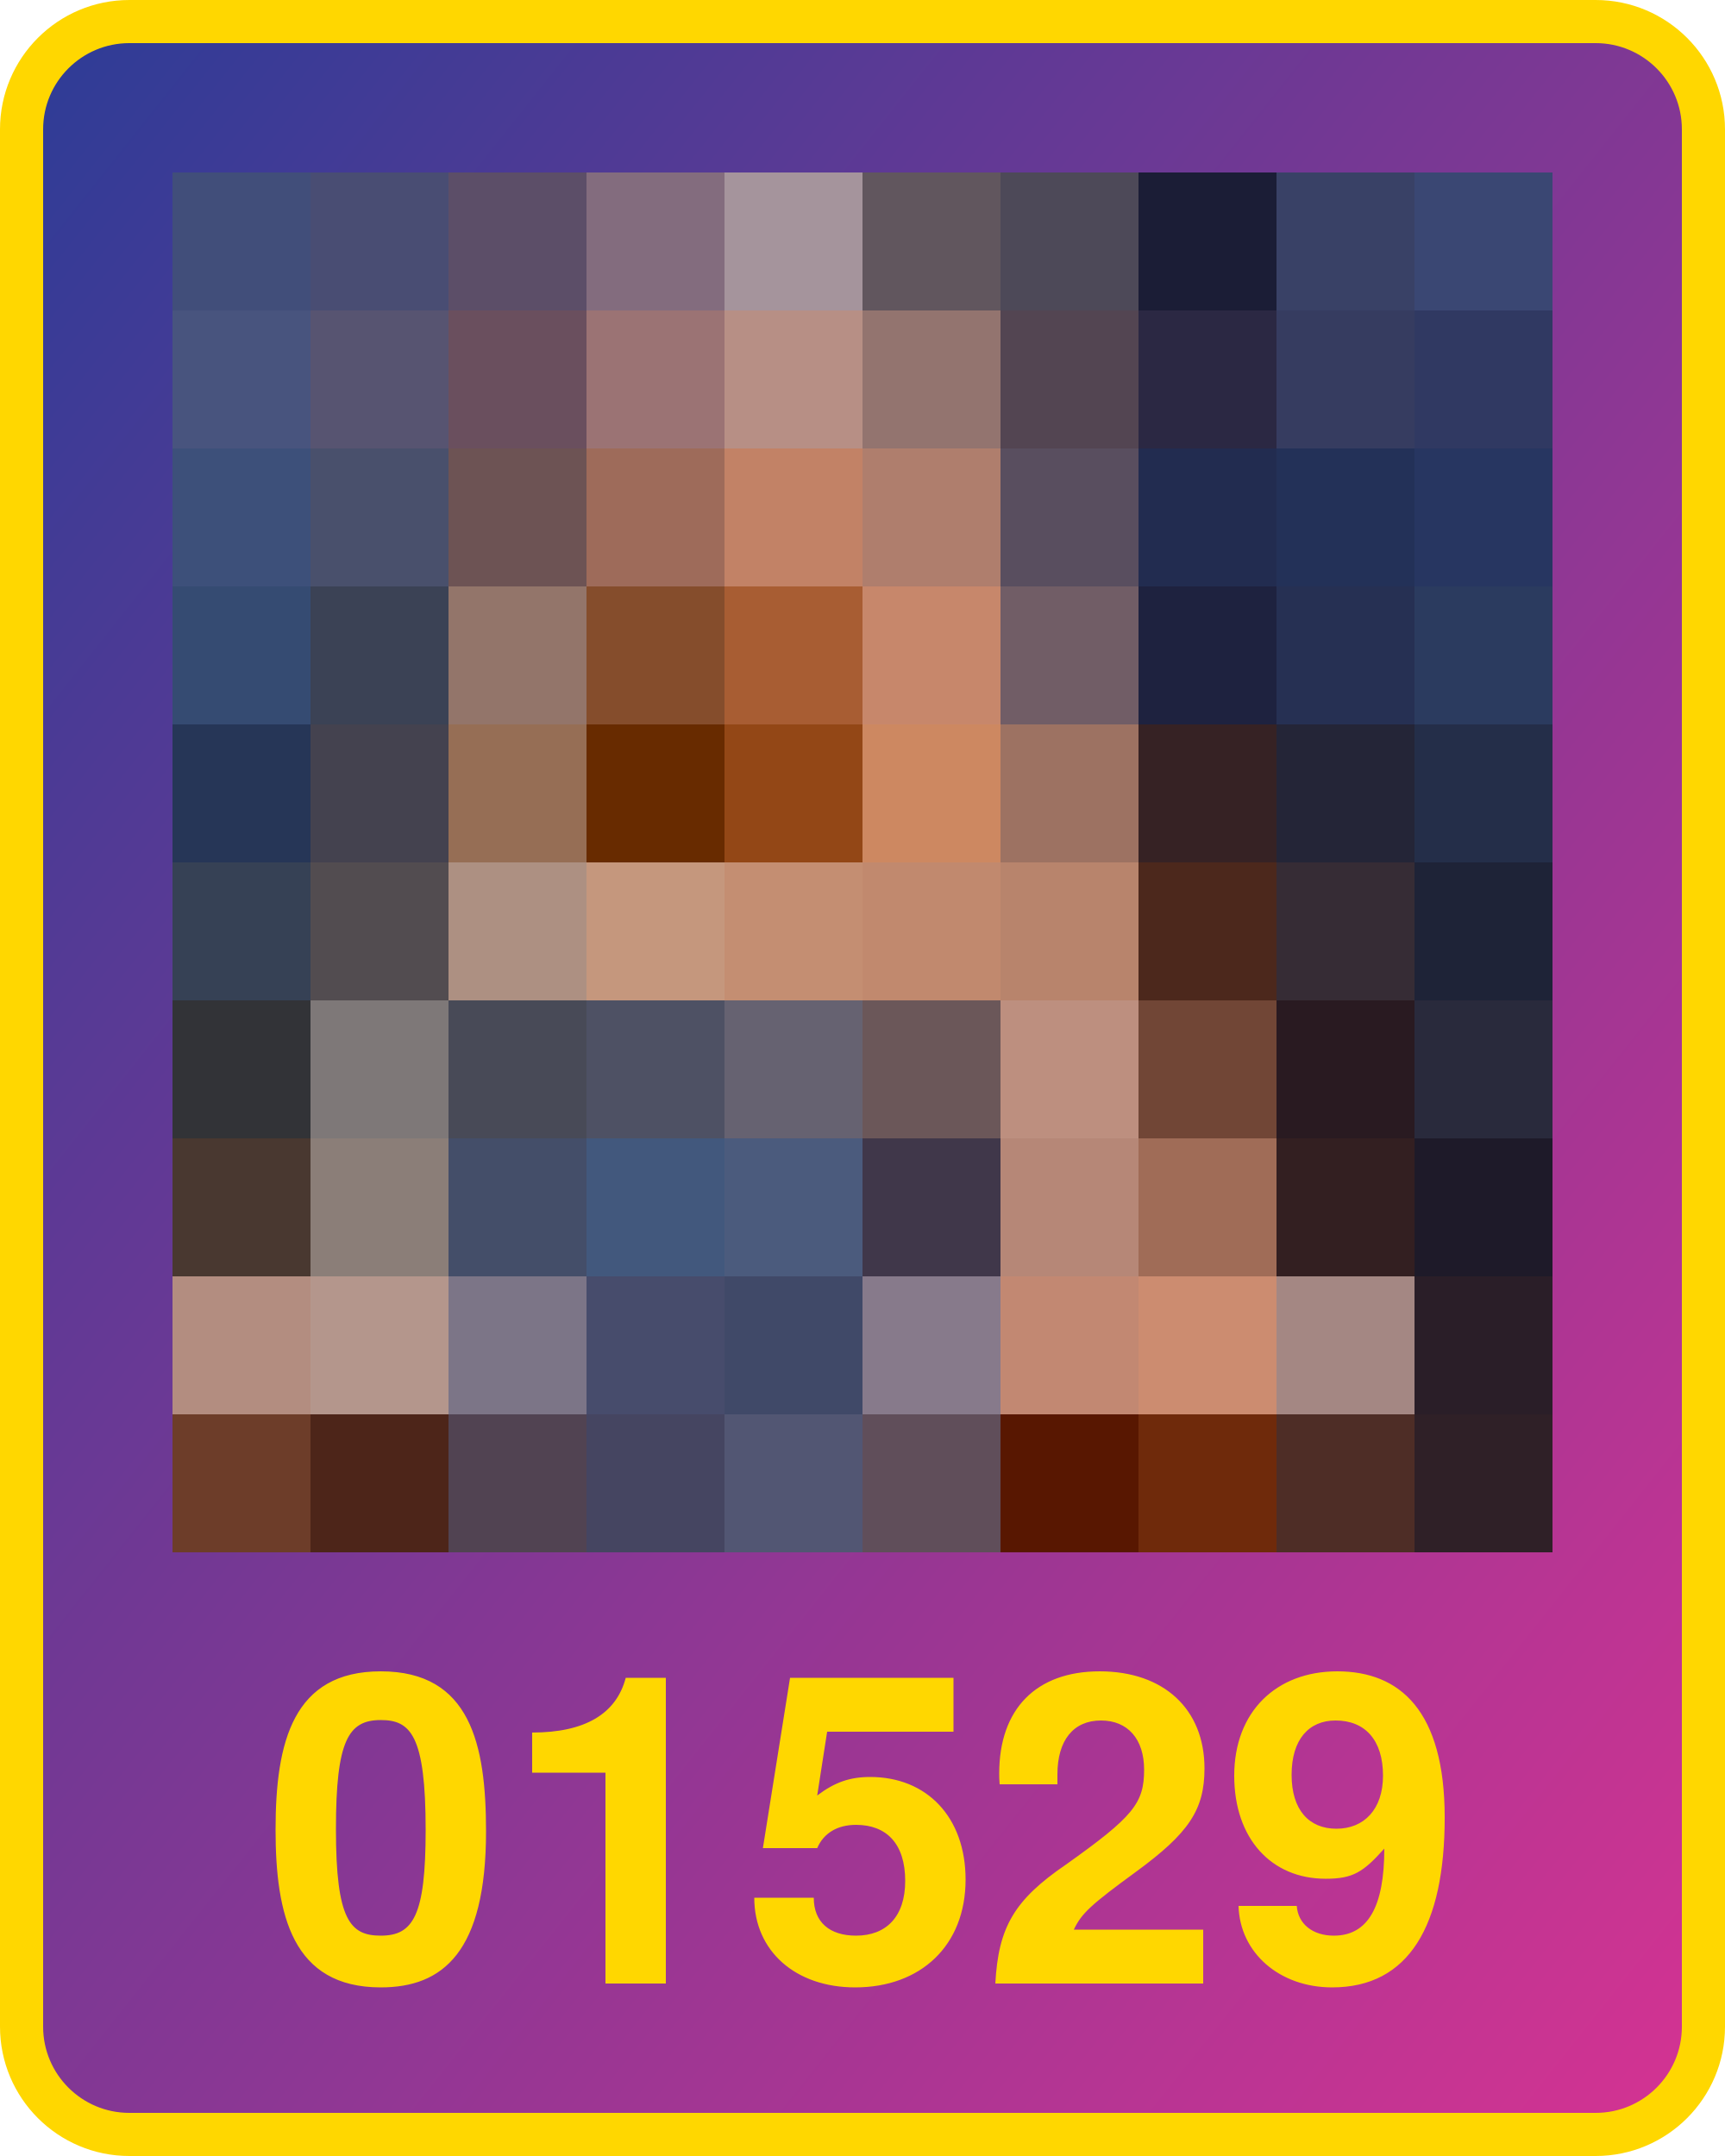
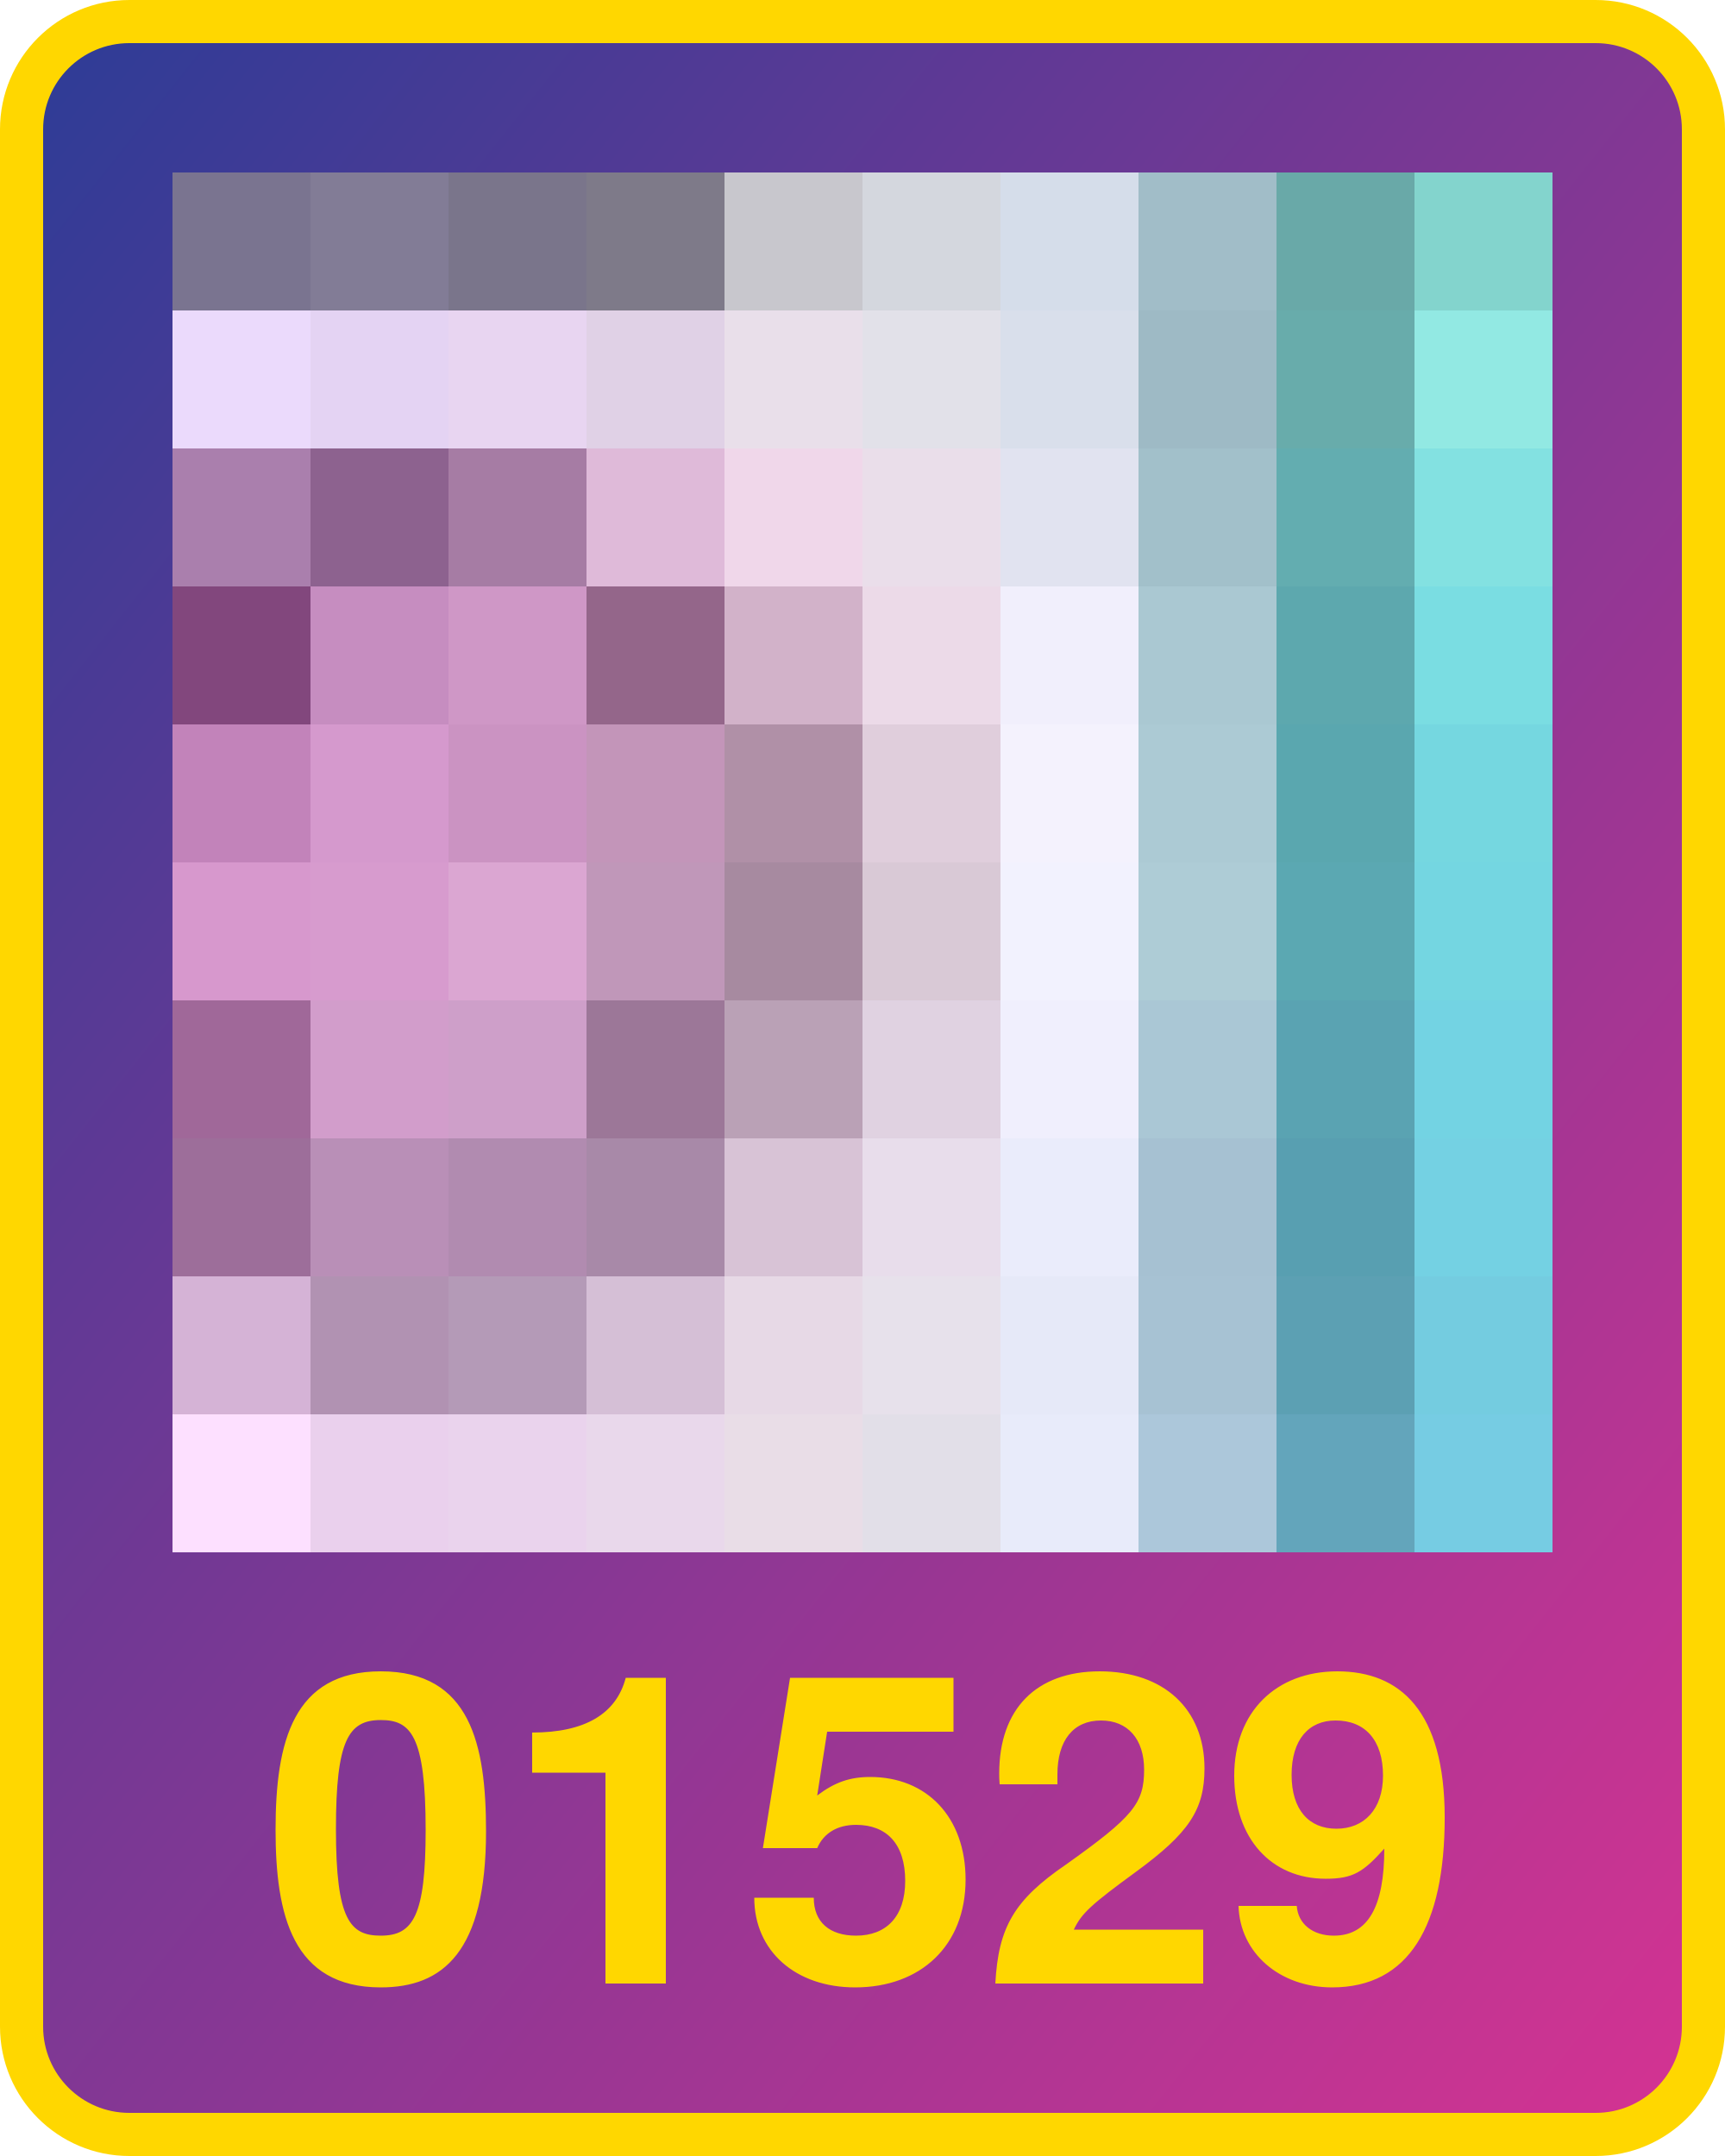
<svg xmlns="http://www.w3.org/2000/svg" width="800" height="1000" version="1.1">
  <defs>
    <linearGradient id="Gradient2" x1="0" x2="1" y1="0" y2="1">
      <stop offset="0%" stop-color="#2d3c96" />
      <stop offset="100%" stop-color="#d53392" />
    </linearGradient>
  </defs>
  <rect x="10" y="10" width="780" height="980" fill="url(#Gradient2)" rx="50" ry="50" stroke="#ffd700" stroke-width="20" />
  <text x="400" y="920" width="780" text-anchor="middle" style="font: bold 200px 'Helvetica Neue'; fill: #ffd700">01529</text>
  <g transform="translate(80 80) scale(64)">
-     <rect x="0" y="0" width="1" height="1" fill="#414E7A" />
-     <rect x="1" y="0" width="1" height="1" fill="#494D73" />
-     <rect x="2" y="0" width="1" height="1" fill="#5C4E68" />
-     <rect x="3" y="0" width="1" height="1" fill="#836C7E" />
-     <rect x="4" y="0" width="1" height="1" fill="#A5949C" />
-     <rect x="5" y="0" width="1" height="1" fill="#61565E" />
-     <rect x="6" y="0" width="1" height="1" fill="#4D4958" />
-     <rect x="7" y="0" width="1" height="1" fill="#1B1D36" />
-     <rect x="8" y="0" width="1" height="1" fill="#394166" />
-     <rect x="9" y="0" width="1" height="1" fill="#3A4773" />
-     <rect x="0" y="1" width="1" height="1" fill="#48547E" />
-     <rect x="1" y="1" width="1" height="1" fill="#575471" />
-     <rect x="2" y="1" width="1" height="1" fill="#6A4F5E" />
-     <rect x="3" y="1" width="1" height="1" fill="#9B7374" />
-     <rect x="4" y="1" width="1" height="1" fill="#B78F85" />
-     <rect x="5" y="1" width="1" height="1" fill="#93746F" />
-     <rect x="6" y="1" width="1" height="1" fill="#534552" />
-     <rect x="7" y="1" width="1" height="1" fill="#2B2843" />
-     <rect x="8" y="1" width="1" height="1" fill="#363C60" />
-     <rect x="9" y="1" width="1" height="1" fill="#303962" />
-     <rect x="0" y="2" width="1" height="1" fill="#3D507A" />
-     <rect x="1" y="2" width="1" height="1" fill="#49506C" />
-     <rect x="2" y="2" width="1" height="1" fill="#6D5354" />
-     <rect x="3" y="2" width="1" height="1" fill="#9E6B5A" />
-     <rect x="4" y="2" width="1" height="1" fill="#C28266" />
-     <rect x="5" y="2" width="1" height="1" fill="#AF7E6D" />
-     <rect x="6" y="2" width="1" height="1" fill="#594E5F" />
-     <rect x="7" y="2" width="1" height="1" fill="#222C50" />
-     <rect x="8" y="2" width="1" height="1" fill="#233158" />
-     <rect x="9" y="2" width="1" height="1" fill="#273661" />
-     <rect x="0" y="3" width="1" height="1" fill="#354B72" />
-     <rect x="1" y="3" width="1" height="1" fill="#3B4255" />
-     <rect x="2" y="3" width="1" height="1" fill="#93756A" />
-     <rect x="3" y="3" width="1" height="1" fill="#854D2C" />
-     <rect x="4" y="3" width="1" height="1" fill="#A85D33" />
-     <rect x="5" y="3" width="1" height="1" fill="#C7876B" />
-     <rect x="6" y="3" width="1" height="1" fill="#715D66" />
-     <rect x="7" y="3" width="1" height="1" fill="#1E223F" />
-     <rect x="8" y="3" width="1" height="1" fill="#263053" />
-     <rect x="9" y="3" width="1" height="1" fill="#2B3B5F" />
-     <rect x="0" y="4" width="1" height="1" fill="#263657" />
-     <rect x="1" y="4" width="1" height="1" fill="#44424F" />
-     <rect x="2" y="4" width="1" height="1" fill="#966E55" />
-     <rect x="3" y="4" width="1" height="1" fill="#682B00" />
-     <rect x="4" y="4" width="1" height="1" fill="#934716" />
-     <rect x="5" y="4" width="1" height="1" fill="#CD8861" />
-     <rect x="6" y="4" width="1" height="1" fill="#9D7262" />
-     <rect x="7" y="4" width="1" height="1" fill="#362224" />
-     <rect x="8" y="4" width="1" height="1" fill="#242537" />
-     <rect x="9" y="4" width="1" height="1" fill="#242E49" />
-     <rect x="0" y="5" width="1" height="1" fill="#364155" />
-     <rect x="1" y="5" width="1" height="1" fill="#524C50" />
-     <rect x="2" y="5" width="1" height="1" fill="#AD9082" />
-     <rect x="3" y="5" width="1" height="1" fill="#C5977D" />
-     <rect x="4" y="5" width="1" height="1" fill="#C48E72" />
-     <rect x="5" y="5" width="1" height="1" fill="#C1896E" />
-     <rect x="6" y="5" width="1" height="1" fill="#B8846C" />
-     <rect x="7" y="5" width="1" height="1" fill="#4C281C" />
-     <rect x="8" y="5" width="1" height="1" fill="#362C35" />
-     <rect x="9" y="5" width="1" height="1" fill="#1E2337" />
-     <rect x="0" y="6" width="1" height="1" fill="#323337" />
-     <rect x="1" y="6" width="1" height="1" fill="#7E7878" />
-     <rect x="2" y="6" width="1" height="1" fill="#484A57" />
-     <rect x="3" y="6" width="1" height="1" fill="#4E5164" />
-     <rect x="4" y="6" width="1" height="1" fill="#666271" />
-     <rect x="5" y="6" width="1" height="1" fill="#6B5759" />
-     <rect x="6" y="6" width="1" height="1" fill="#BD8F7F" />
-     <rect x="7" y="6" width="1" height="1" fill="#714636" />
-     <rect x="8" y="6" width="1" height="1" fill="#291A21" />
-     <rect x="9" y="6" width="1" height="1" fill="#292A3C" />
-     <rect x="0" y="7" width="1" height="1" fill="#493830" />
-     <rect x="1" y="7" width="1" height="1" fill="#8B7E78" />
-     <rect x="2" y="7" width="1" height="1" fill="#444E69" />
-     <rect x="3" y="7" width="1" height="1" fill="#42587D" />
-     <rect x="4" y="7" width="1" height="1" fill="#4B5B7D" />
-     <rect x="5" y="7" width="1" height="1" fill="#40374A" />
-     <rect x="6" y="7" width="1" height="1" fill="#B68777" />
-     <rect x="7" y="7" width="1" height="1" fill="#A06C57" />
-     <rect x="8" y="7" width="1" height="1" fill="#331F21" />
-     <rect x="9" y="7" width="1" height="1" fill="#1E1A29" />
-     <rect x="0" y="8" width="1" height="1" fill="#B38D80" />
-     <rect x="1" y="8" width="1" height="1" fill="#B4968C" />
-     <rect x="2" y="8" width="1" height="1" fill="#7C7587" />
-     <rect x="3" y="8" width="1" height="1" fill="#474C6C" />
-     <rect x="4" y="8" width="1" height="1" fill="#404968" />
-     <rect x="5" y="8" width="1" height="1" fill="#877A8B" />
-     <rect x="6" y="8" width="1" height="1" fill="#C28872" />
-     <rect x="7" y="8" width="1" height="1" fill="#CC8C70" />
-     <rect x="8" y="8" width="1" height="1" fill="#A48783" />
-     <rect x="9" y="8" width="1" height="1" fill="#2A1E28" />
-     <rect x="0" y="9" width="1" height="1" fill="#6D3D29" />
-     <rect x="1" y="9" width="1" height="1" fill="#4D2519" />
-     <rect x="2" y="9" width="1" height="1" fill="#514352" />
-     <rect x="3" y="9" width="1" height="1" fill="#454561" />
-     <rect x="4" y="9" width="1" height="1" fill="#525673" />
-     <rect x="5" y="9" width="1" height="1" fill="#604E5A" />
-     <rect x="6" y="9" width="1" height="1" fill="#581701" />
-     <rect x="7" y="9" width="1" height="1" fill="#6F2A0B" />
-     <rect x="8" y="9" width="1" height="1" fill="#4E2D26" />
-     <rect x="9" y="9" width="1" height="1" fill="#2F2027" />
+     <rect x="0" y="0" width="1" height="1" fill="#7A7490" />
+     <rect x="1" y="0" width="1" height="1" fill="#827C96" />
+     <rect x="2" y="0" width="1" height="1" fill="#7A758B" />
+     <rect x="3" y="0" width="1" height="1" fill="#7E7A89" />
+     <rect x="4" y="0" width="1" height="1" fill="#C8C7CD" />
+     <rect x="5" y="0" width="1" height="1" fill="#D4D7DE" />
+     <rect x="6" y="0" width="1" height="1" fill="#D5DDEA" />
+     <rect x="7" y="0" width="1" height="1" fill="#A1BDC8" />
+     <rect x="8" y="0" width="1" height="1" fill="#69A9A8" />
+     <rect x="9" y="0" width="1" height="1" fill="#83D4CD" />
+     <rect x="0" y="1" width="1" height="1" fill="#EBDAFC" />
+     <rect x="1" y="1" width="1" height="1" fill="#E4D3F3" />
+     <rect x="2" y="1" width="1" height="1" fill="#E8D5F1" />
+     <rect x="3" y="1" width="1" height="1" fill="#E0D1E6" />
+     <rect x="4" y="1" width="1" height="1" fill="#E9DFEA" />
+     <rect x="5" y="1" width="1" height="1" fill="#E2E1E9" />
+     <rect x="6" y="1" width="1" height="1" fill="#D9DFEB" />
+     <rect x="7" y="1" width="1" height="1" fill="#9EBAC5" />
+     <rect x="8" y="1" width="1" height="1" fill="#68ACAB" />
+     <rect x="9" y="1" width="1" height="1" fill="#92E9E3" />
+     <rect x="0" y="2" width="1" height="1" fill="#AA7FAD" />
+     <rect x="1" y="2" width="1" height="1" fill="#8D628F" />
+     <rect x="2" y="2" width="1" height="1" fill="#A67CA4" />
+     <rect x="3" y="2" width="1" height="1" fill="#DFBAD9" />
+     <rect x="4" y="2" width="1" height="1" fill="#F0D7EA" />
+     <rect x="5" y="2" width="1" height="1" fill="#EADEEA" />
+     <rect x="6" y="2" width="1" height="1" fill="#E1E3F0" />
+     <rect x="7" y="2" width="1" height="1" fill="#A2C0CA" />
+     <rect x="8" y="2" width="1" height="1" fill="#63ADB0" />
+     <rect x="9" y="2" width="1" height="1" fill="#83E1E1" />
+     <rect x="0" y="3" width="1" height="1" fill="#82477D" />
+     <rect x="1" y="3" width="1" height="1" fill="#C68DC0" />
+     <rect x="2" y="3" width="1" height="1" fill="#CF97C6" />
+     <rect x="3" y="3" width="1" height="1" fill="#94668A" />
+     <rect x="4" y="3" width="1" height="1" fill="#D2B2C9" />
+     <rect x="5" y="3" width="1" height="1" fill="#ECDAE8" />
+     <rect x="6" y="3" width="1" height="1" fill="#F1EFFC" />
+     <rect x="7" y="3" width="1" height="1" fill="#AAC8D2" />
+     <rect x="8" y="3" width="1" height="1" fill="#5DA8AE" />
+     <rect x="9" y="3" width="1" height="1" fill="#7ADDE2" />
+     <rect x="0" y="4" width="1" height="1" fill="#C283BA" />
+     <rect x="1" y="4" width="1" height="1" fill="#D599CD" />
+     <rect x="2" y="4" width="1" height="1" fill="#CB93C2" />
+     <rect x="3" y="4" width="1" height="1" fill="#C395B9" />
+     <rect x="4" y="4" width="1" height="1" fill="#B090A7" />
+     <rect x="5" y="4" width="1" height="1" fill="#E0CEDC" />
+     <rect x="6" y="4" width="1" height="1" fill="#F4F2FD" />
+     <rect x="7" y="4" width="1" height="1" fill="#ACCAD4" />
+     <rect x="8" y="4" width="1" height="1" fill="#5AA7AF" />
+     <rect x="9" y="4" width="1" height="1" fill="#75D7E0" />
+     <rect x="0" y="5" width="1" height="1" fill="#D798CD" />
+     <rect x="1" y="5" width="1" height="1" fill="#D79BCE" />
+     <rect x="2" y="5" width="1" height="1" fill="#DBA6D2" />
+     <rect x="3" y="5" width="1" height="1" fill="#C097B9" />
+     <rect x="4" y="5" width="1" height="1" fill="#A78AA0" />
+     <rect x="5" y="5" width="1" height="1" fill="#D9C9D6" />
+     <rect x="6" y="5" width="1" height="1" fill="#F2F2FE" />
+     <rect x="7" y="5" width="1" height="1" fill="#AECCD6" />
+     <rect x="8" y="5" width="1" height="1" fill="#5BA8B2" />
+     <rect x="9" y="5" width="1" height="1" fill="#74D6E1" />
+     <rect x="0" y="6" width="1" height="1" fill="#A06899" />
+     <rect x="1" y="6" width="1" height="1" fill="#D29DCB" />
+     <rect x="2" y="6" width="1" height="1" fill="#CE9FC9" />
+     <rect x="3" y="6" width="1" height="1" fill="#9C7798" />
+     <rect x="4" y="6" width="1" height="1" fill="#BAA1B6" />
+     <rect x="5" y="6" width="1" height="1" fill="#E0D2E1" />
+     <rect x="6" y="6" width="1" height="1" fill="#F0EFFD" />
+     <rect x="7" y="6" width="1" height="1" fill="#AAC7D5" />
+     <rect x="8" y="6" width="1" height="1" fill="#5AA3B2" />
+     <rect x="9" y="6" width="1" height="1" fill="#73D3E3" />
+     <rect x="0" y="7" width="1" height="1" fill="#9D6E9A" />
+     <rect x="1" y="7" width="1" height="1" fill="#B98FB7" />
+     <rect x="2" y="7" width="1" height="1" fill="#B18BB0" />
+     <rect x="3" y="7" width="1" height="1" fill="#A889A8" />
+     <rect x="4" y="7" width="1" height="1" fill="#D8C3D6" />
+     <rect x="5" y="7" width="1" height="1" fill="#E8DDEB" />
+     <rect x="6" y="7" width="1" height="1" fill="#EAECFB" />
+     <rect x="7" y="7" width="1" height="1" fill="#A6C1D2" />
+     <rect x="8" y="7" width="1" height="1" fill="#589FB1" />
+     <rect x="9" y="7" width="1" height="1" fill="#74D1E3" />
+     <rect x="0" y="8" width="1" height="1" fill="#D5B3D6" />
+     <rect x="1" y="8" width="1" height="1" fill="#B192B2" />
+     <rect x="2" y="8" width="1" height="1" fill="#B49AB7" />
+     <rect x="3" y="8" width="1" height="1" fill="#D5BFD6" />
+     <rect x="4" y="8" width="1" height="1" fill="#E7D9E6" />
+     <rect x="5" y="8" width="1" height="1" fill="#E7E1EB" />
+     <rect x="6" y="8" width="1" height="1" fill="#E6E9F8" />
+     <rect x="7" y="8" width="1" height="1" fill="#A7C2D3" />
+     <rect x="8" y="8" width="1" height="1" fill="#5CA0B3" />
+     <rect x="9" y="8" width="1" height="1" fill="#74CCE0" />
+     <rect x="0" y="9" width="1" height="1" fill="#FDE0FF" />
+     <rect x="1" y="9" width="1" height="1" fill="#EAD0ED" />
+     <rect x="2" y="9" width="1" height="1" fill="#EAD3ED" />
+     <rect x="3" y="9" width="1" height="1" fill="#E9D8EB" />
+     <rect x="4" y="9" width="1" height="1" fill="#E9DDE7" />
+     <rect x="5" y="9" width="1" height="1" fill="#E2DFE8" />
+     <rect x="6" y="9" width="1" height="1" fill="#E8EBFA" />
+     <rect x="7" y="9" width="1" height="1" fill="#ACC7DA" />
+     <rect x="8" y="9" width="1" height="1" fill="#63A5BB" />
+     <rect x="9" y="9" width="1" height="1" fill="#76CCE3" />
  </g>
</svg>
